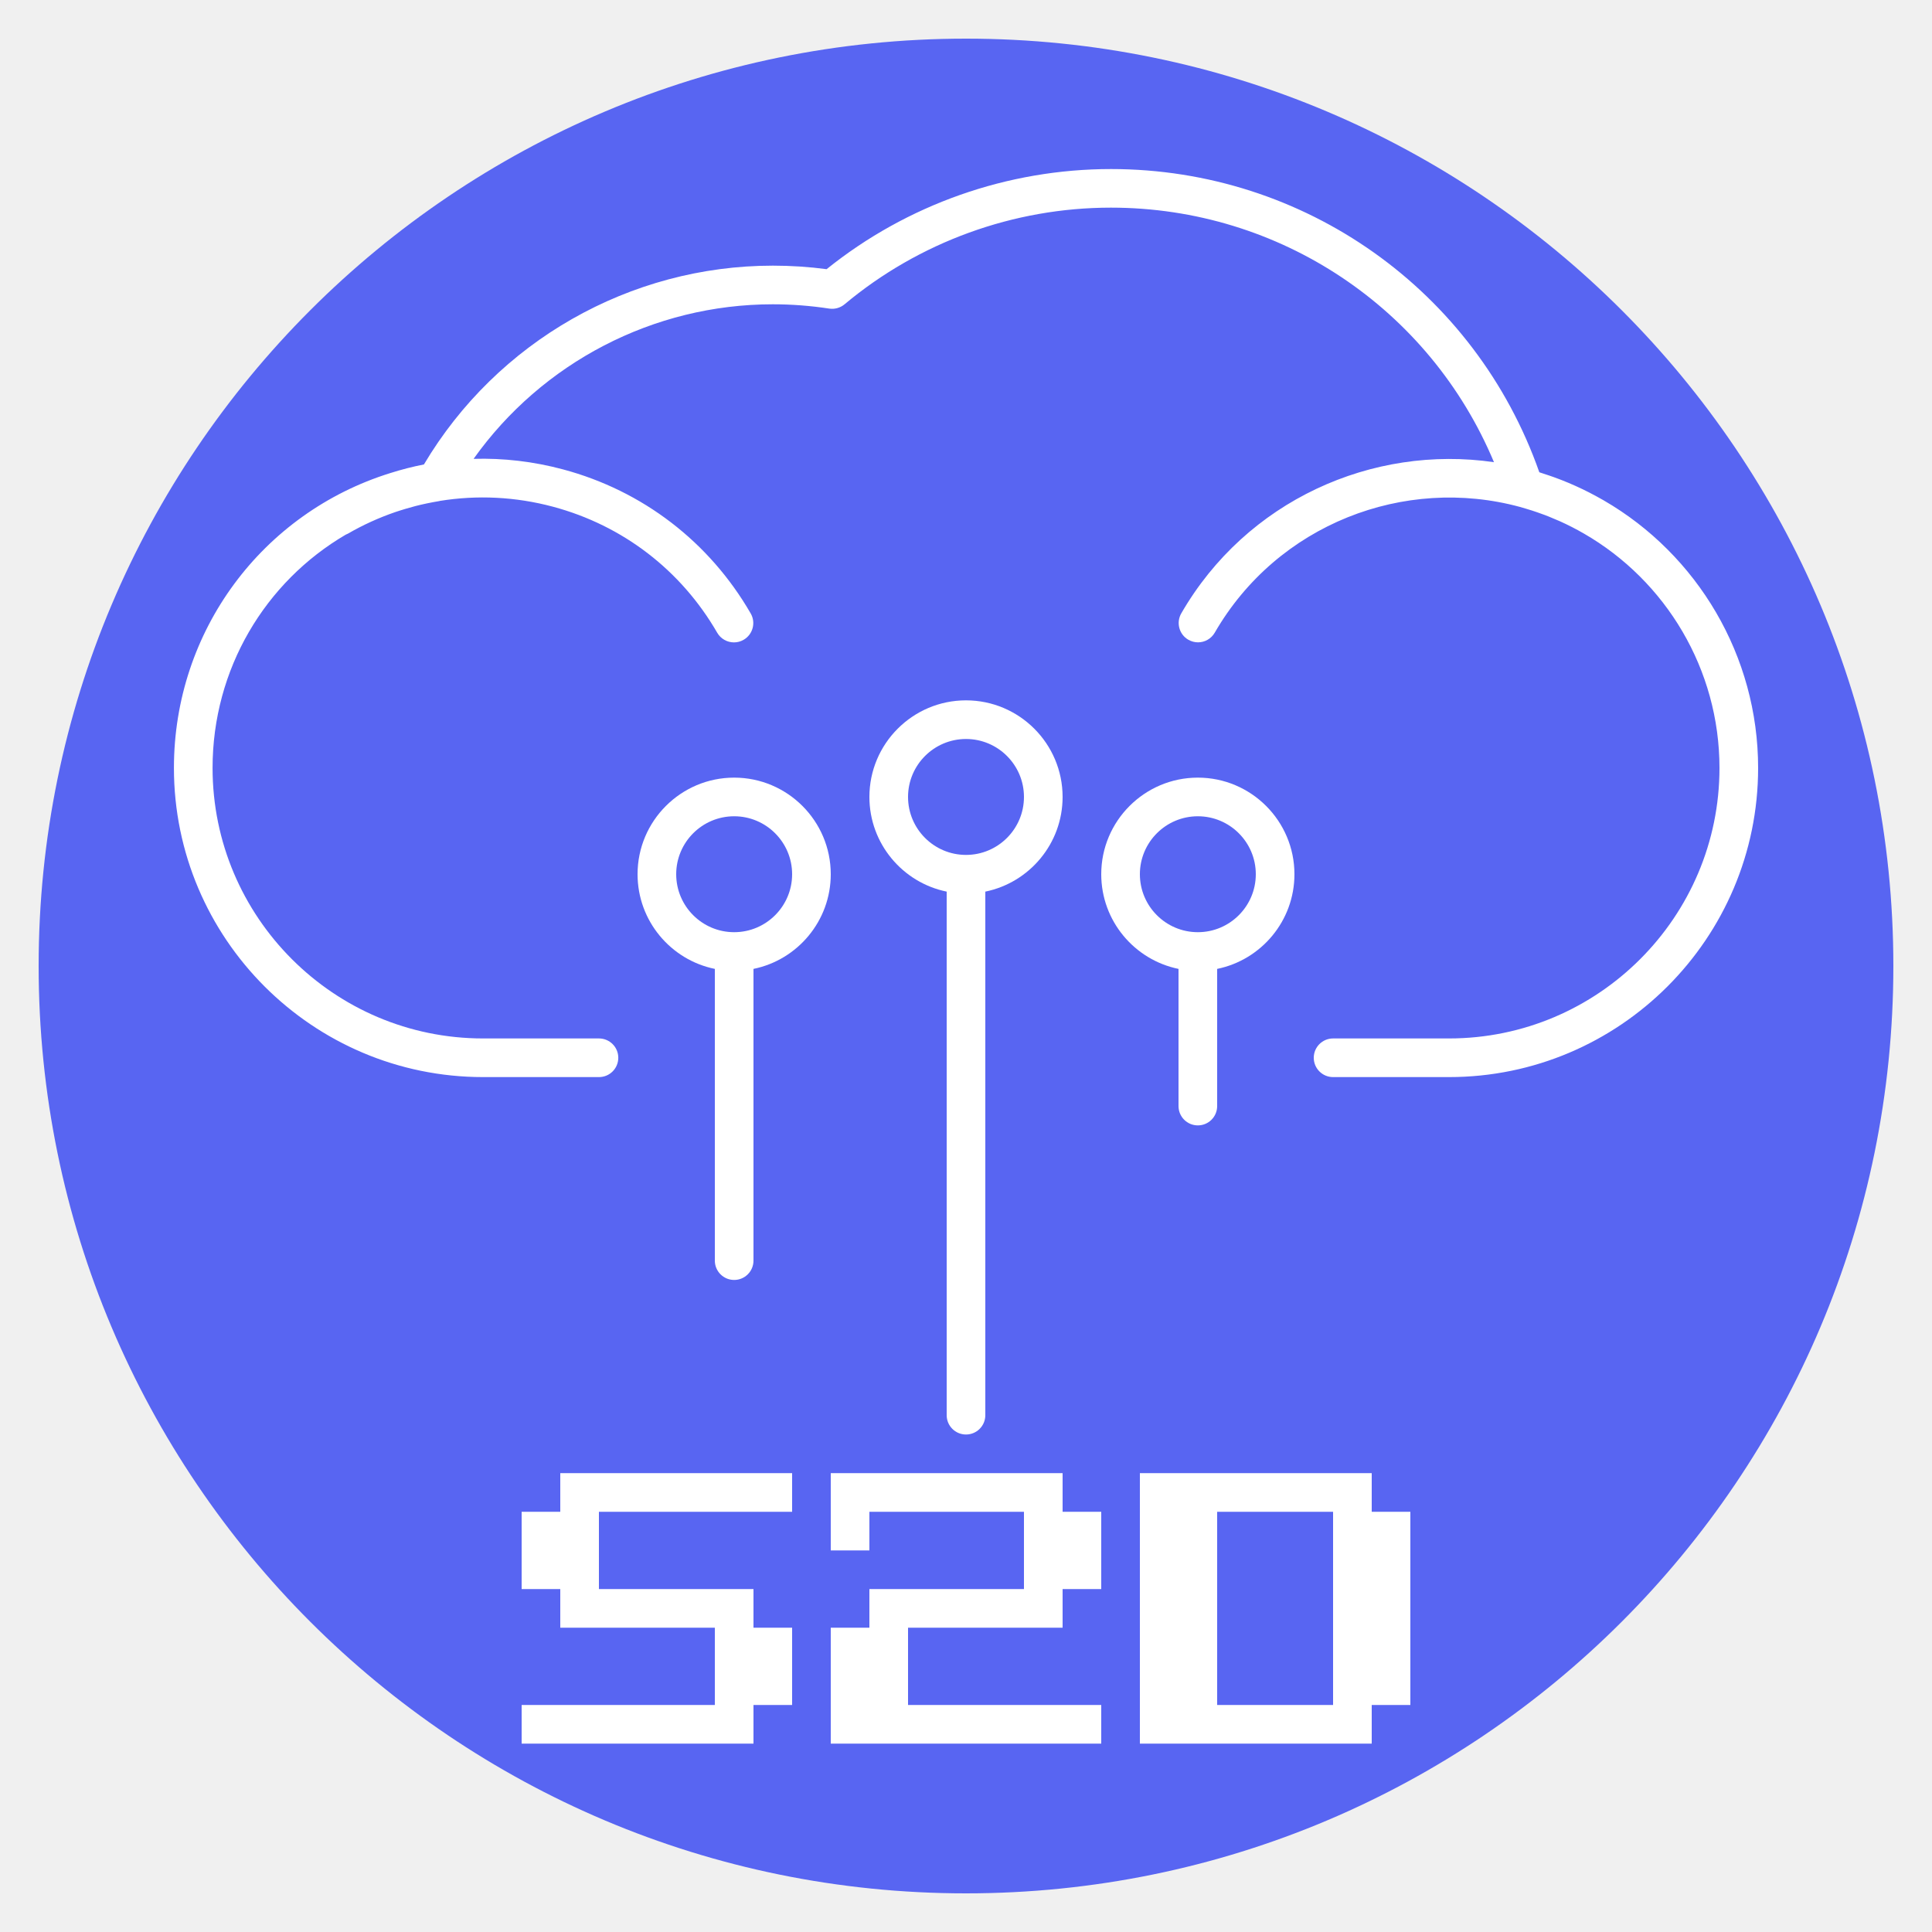
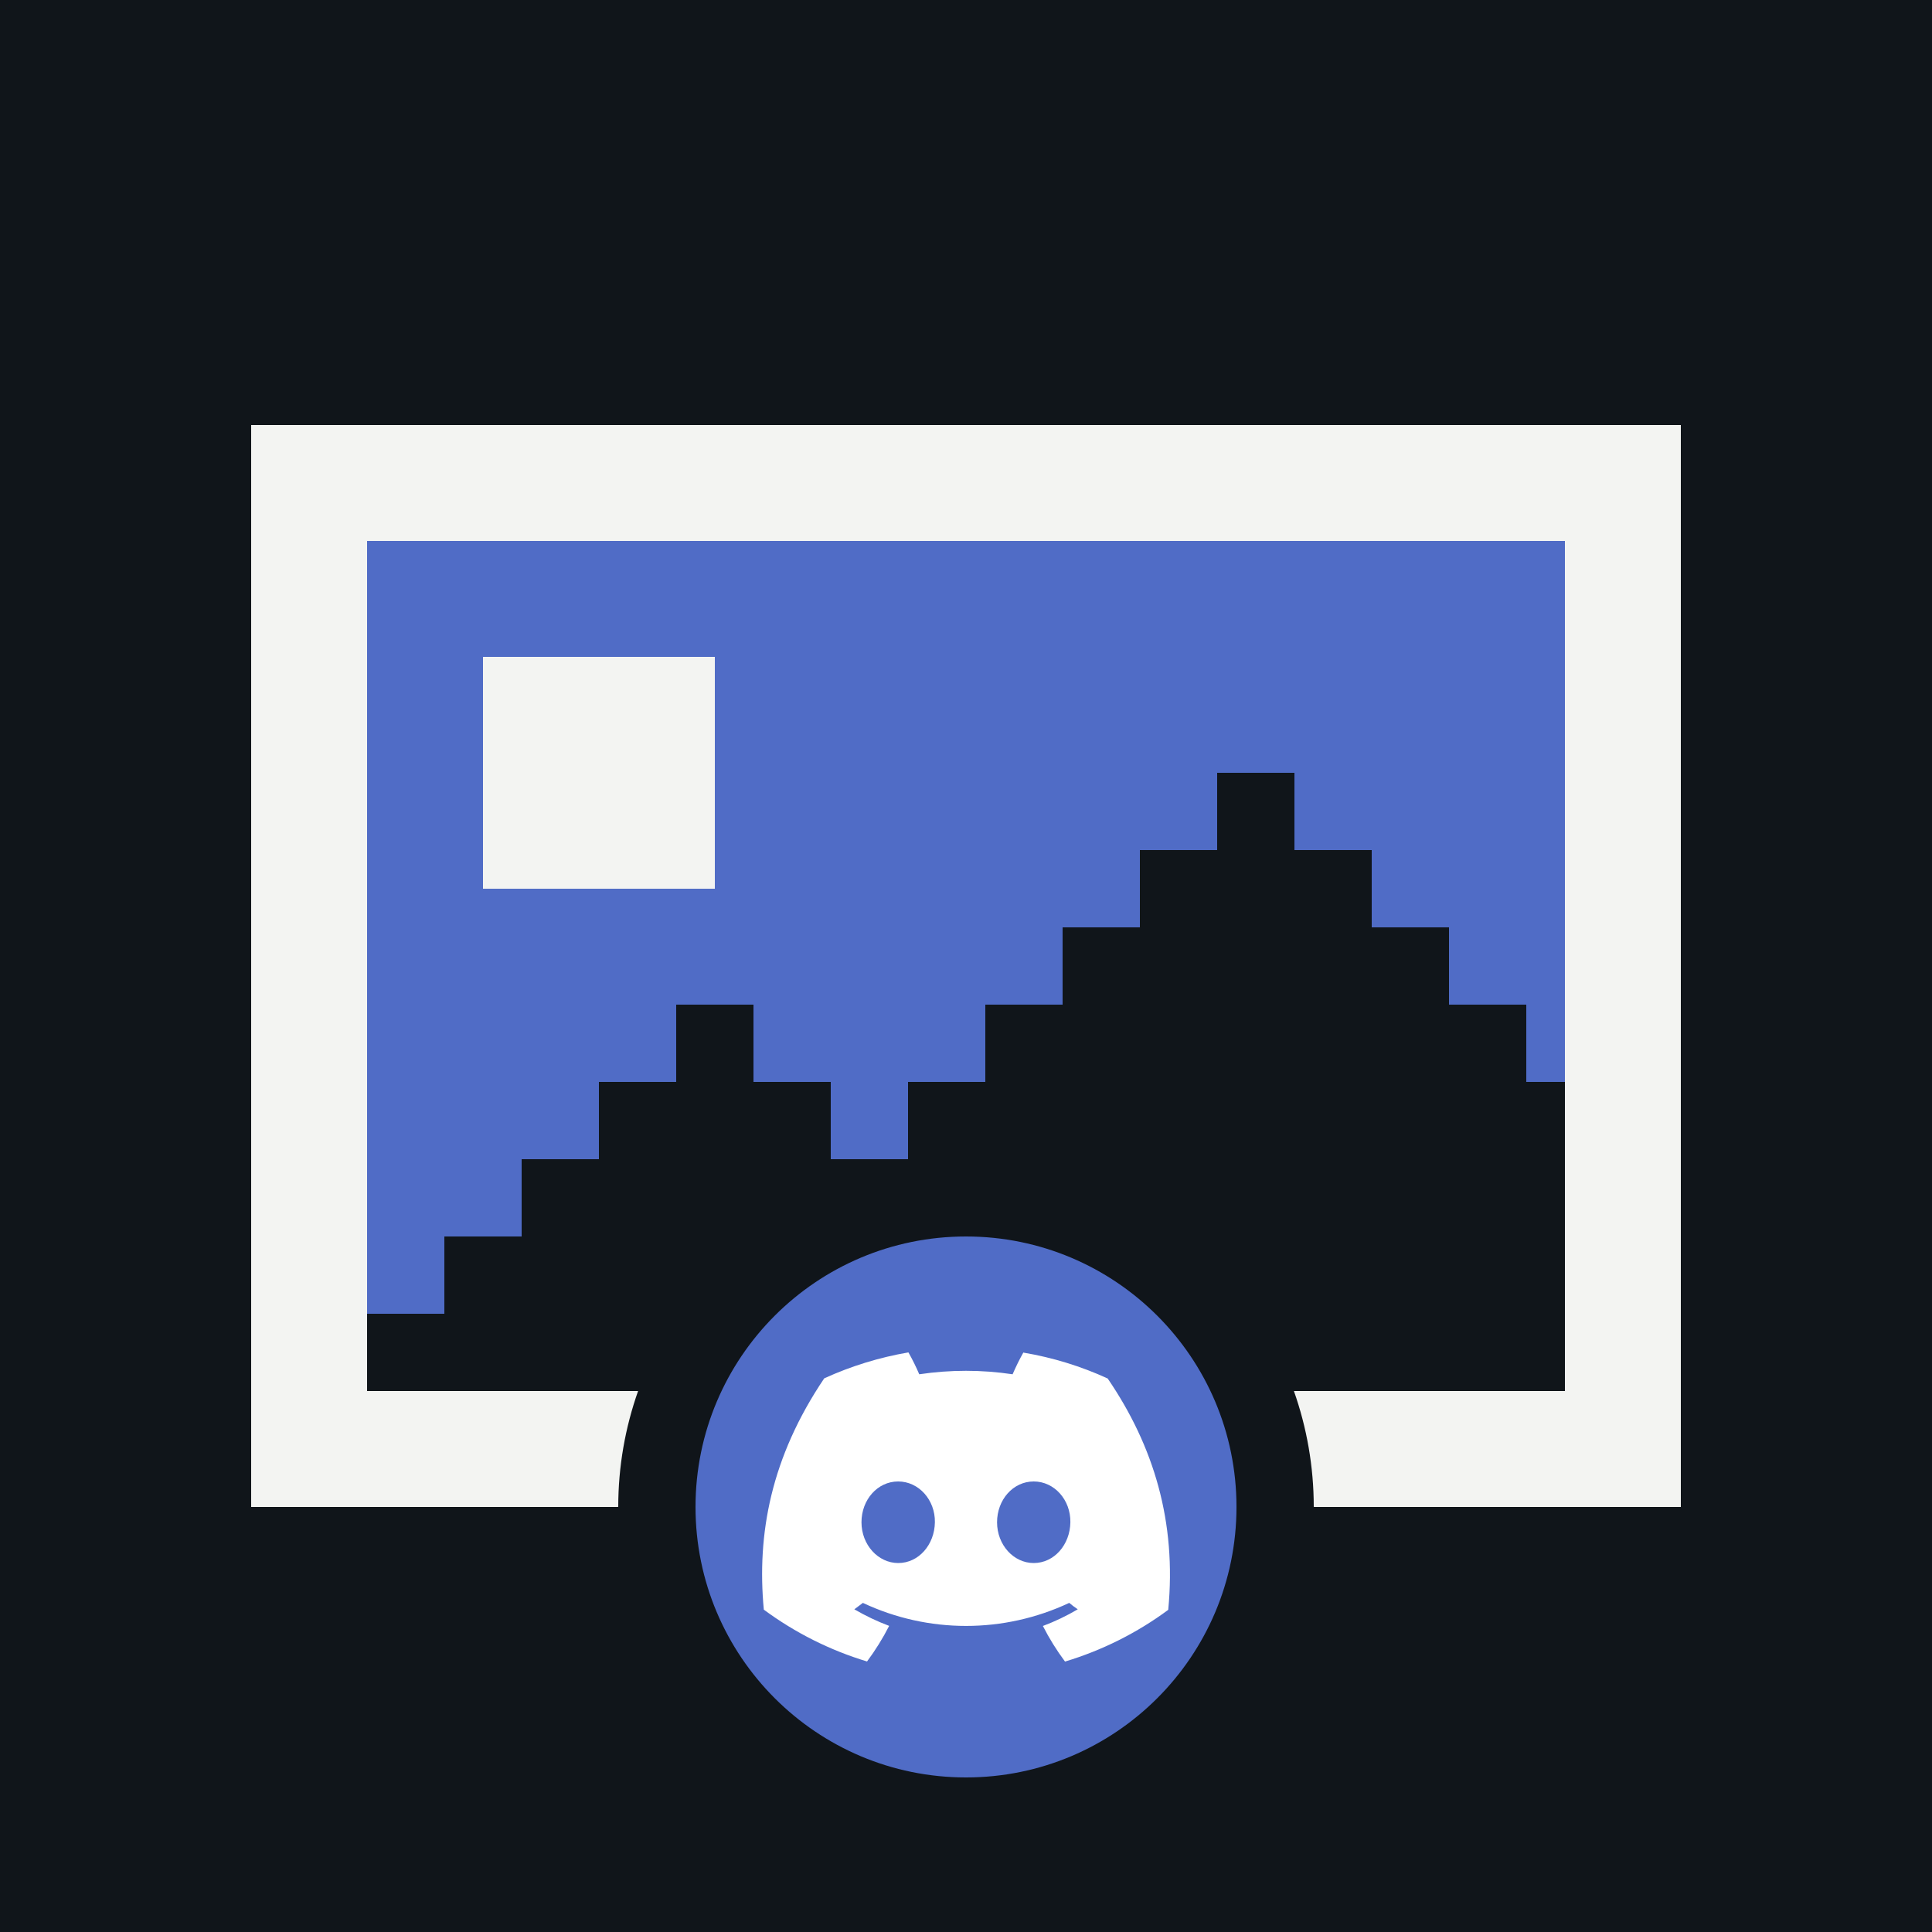
- <svg xmlns="http://www.w3.org/2000/svg" id="Layer_1" data-name="Layer 1" viewBox="0 0 400 400">
-   <defs>
-     <style>
-       .cls-1 {
-         fill: #5865f2;
-       }
- 
-       .cls-2 {
-         fill: #fff;
-       }
-     </style>
-   </defs>
-   <circle class="cls-1" cx="200" cy="200" r="192" />
-   <path class="cls-2" d="M332.05,103.61s-.03-.02-.05-.03c-.08-.05-.17-.09-.25-.14-.79-.45-1.58-.88-2.39-1.3-.13-.07-.27-.14-.4-.21-1.82-.92-3.68-1.77-5.6-2.52-.24-.09-.48-.18-.71-.27-.66-.25-1.31-.49-1.98-.71-.39-.13-.79-.26-1.18-.39-.26-.08-.52-.18-.79-.26-13.23-37.64-48.6-62.78-88.68-62.78-21.41,0-42.25,7.35-58.88,20.73-3.68-.49-7.41-.73-11.12-.73-29.63,0-57.13,15.72-72.25,41.16-2.35.46-4.68,1.06-6.98,1.79-26.41,8.22-44.78,32.61-44.78,61.05,0,35.29,28.71,64,64,64h24c2.21,0,4-1.79,4-4s-1.79-4-4-4h-24c-30.88,0-56-25.12-56-56,0-20.47,10.87-38.53,27.58-48.31.14-.06.28-.11.42-.19,3.16-1.83,6.45-3.32,9.83-4.48.26-.09.53-.18.79-.26.43-.14.86-.27,1.29-.4.64-.19,1.28-.37,1.93-.54.03,0,.07-.02.1-.03,1.62-.42,3.28-.76,4.96-1.04.05,0,.09-.03.14-.04,7.71-1.25,15.67-.88,23.44,1.2,14.45,3.87,26.52,13.14,34,26.09.74,1.28,2.09,2,3.47,2,.68,0,1.37-.17,2-.54,1.91-1.1,2.57-3.55,1.46-5.46-8.55-14.8-22.35-25.4-38.86-29.82-6.12-1.64-12.35-2.36-18.51-2.18,14.17-19.92,37.24-32,61.95-32,3.9,0,7.83.3,11.68.89,1.14.17,2.29-.15,3.18-.89,15.42-12.9,35.01-20.01,55.14-20.01,34.97,0,66.01,20.91,79.31,52.7-25.18-3.67-51.26,7.95-64.74,31.3-1.1,1.91-.45,4.36,1.46,5.46.63.36,1.32.54,2,.54,1.38,0,2.73-.72,3.47-2,12.97-22.47,39.28-32.54,63.21-26.03.37.1.74.21,1.1.32.48.14.95.28,1.43.44.33.11.65.22.98.33.54.19,1.08.38,1.62.58.26.1.51.19.77.3.68.27,1.36.56,2.04.86.11.05.22.09.33.14,1.66.75,3.31,1.59,4.92,2.52,17.05,9.81,28.1,28.19,28.1,48.55,0,30.88-25.12,56-56,56h-24c-2.21,0-4,1.79-4,4s1.79,4,4,4h24c35.29,0,64-28.71,64-64,0-23.21-12.56-44.16-31.95-55.39Z" />
-   <path class="cls-2" d="M200,145c-11.03,0-20,8.97-20,20,0,9.66,6.88,17.74,16,19.6v108.4c0,2.21,1.79,4,4,4s4-1.79,4-4v-108.4c9.12-1.86,16-9.94,16-19.6,0-11.03-8.97-20-20-20ZM200,177c-6.62,0-12-5.38-12-12s5.38-12,12-12,12,5.38,12,12-5.38,12-12,12Z" />
-   <path class="cls-2" d="M152,161c-11.03,0-20,8.97-20,20,0,9.66,6.88,17.74,16,19.6v60.4c0,2.21,1.79,4,4,4s4-1.79,4-4v-60.4c9.12-1.86,16-9.94,16-19.6,0-11.03-8.97-20-20-20ZM152,193c-6.62,0-12-5.38-12-12s5.38-12,12-12,12,5.38,12,12-5.38,12-12,12Z" />
-   <path class="cls-2" d="M248,161c-11.03,0-20,8.97-20,20,0,9.66,6.88,17.74,16,19.6v28.4c0,2.21,1.79,4,4,4s4-1.79,4-4v-28.4c9.12-1.86,16-9.94,16-19.6,0-11.03-8.97-20-20-20ZM248,193c-6.62,0-12-5.38-12-12s5.38-12,12-12,12,5.38,12,12-5.38,12-12,12Z" />
-   <g>
-     <path class="cls-2" d="M284,313v-8h-48v56h48v-8h8v-40h-8ZM268,353h-16v-40h24v40h-8Z" />
-     <polygon class="cls-2" points="220 313 220 305 212 305 204 305 196 305 188 305 180 305 172 305 172 313 172 321 180 321 180 313 188 313 196 313 204 313 212 313 212 321 212 329 204 329 196 329 188 329 180 329 180 337 172 337 172 345 172 353 172 361 180 361 188 361 196 361 204 361 212 361 220 361 228 361 228 353 220 353 212 353 204 353 196 353 188 353 188 345 188 337 196 337 204 337 212 337 220 337 220 329 228 329 228 321 228 313 220 313" />
-     <polygon class="cls-2" points="124 313 132 313 140 313 148 313 156 313 164 313 164 305 156 305 148 305 140 305 132 305 124 305 116 305 116 313 108 313 108 321 108 329 116 329 116 337 124 337 132 337 140 337 148 337 148 345 148 353 140 353 132 353 124 353 116 353 108 353 108 361 116 361 124 361 132 361 140 361 148 361 156 361 156 353 164 353 164 345 164 337 156 337 156 329 148 329 140 329 132 329 124 329 124 321 124 313" />
+ <svg xmlns="http://www.w3.org/2000/svg" width="400" height="400" viewBox="0 0 400 400">
+   <g id="Layer_2" data-name="Layer 2">
+     <rect width="400" height="400" fill="#10151a" />
+   </g>
+   <g id="Layer_1" data-name="Layer 1">
+     <rect x="34" y="72" width="332" height="256" fill="#10151a" />
+     <path d="M348,88H52v224h296V88h0ZM76,112h248v176H76V112Z" fill="#f3f4f2" />
+     <path d="M324,224h-8v-16h-16v-16h-16v-16h-16v-16h-16v16h-16v16h-16v16h-16v16h-16v16h-16v-16h-16v-16h-16v16h-16v16h-16v16h-16v16h-16v16h56.11c-2.65,7.51-4.11,15.58-4.11,24,0,39.76,32.24,72,72,72s72-32.24,72-72c0-8.42-1.46-16.49-4.11-24h56.11v-64Z" fill="#10151a" />
+     <polygon points="76 112 76 272 92 272 92 256 108 256 108 240 124 240 124 224 140 224 140 208 156 208 156 224 172 224 172 240 188 240 188 224 204 224 204 208 220 208 220 192 236 192 236 176 252 176 252 160 268 160 268 176 284 176 284 192 300 192 300 208 316 208 316 224 324 224 324 112 76 112" fill="#506cc6" />
+     <circle cx="200" cy="312" r="56" fill="#506cc6" />
+     <rect x="100" y="136" width="48" height="48" transform="translate(-36 284) rotate(-90)" fill="#f3f4f2" />
+     <path id="Discord-Symbol-White" d="M211.89,280c-.83,1.46-1.57,2.98-2.24,4.53-6.4-.96-12.91-.96-19.33,0-.66-1.55-1.41-3.06-2.24-4.53-6.01,1.03-11.87,2.83-17.43,5.37-11.01,16.32-13.99,32.21-12.51,47.89,6.45,4.77,13.67,8.4,21.37,10.73,1.73-2.32,3.27-4.8,4.58-7.37-2.49-.93-4.9-2.09-7.21-3.43.61-.44,1.2-.89,1.77-1.33,13.52,6.36,29.18,6.36,42.72,0,.57.47,1.16.93,1.77,1.33-2.31,1.36-4.71,2.51-7.22,3.45,1.31,2.58,2.85,5.05,4.58,7.37,7.69-2.32,14.92-5.94,21.37-10.71,1.75-18.18-3-33.94-12.54-47.9-5.54-2.54-11.4-4.34-17.41-5.35l-.02-.03ZM185.97,323.61c-4.16,0-7.61-3.77-7.61-8.44s3.32-8.45,7.59-8.45,7.68,3.81,7.61,8.45c-.07,4.65-3.35,8.44-7.59,8.44ZM214.02,323.61c-4.18,0-7.59-3.77-7.59-8.44s3.32-8.45,7.59-8.45,7.66,3.81,7.59,8.45c-.07,4.65-3.35,8.44-7.59,8.44Z" fill="#fff" />
  </g>
</svg>
